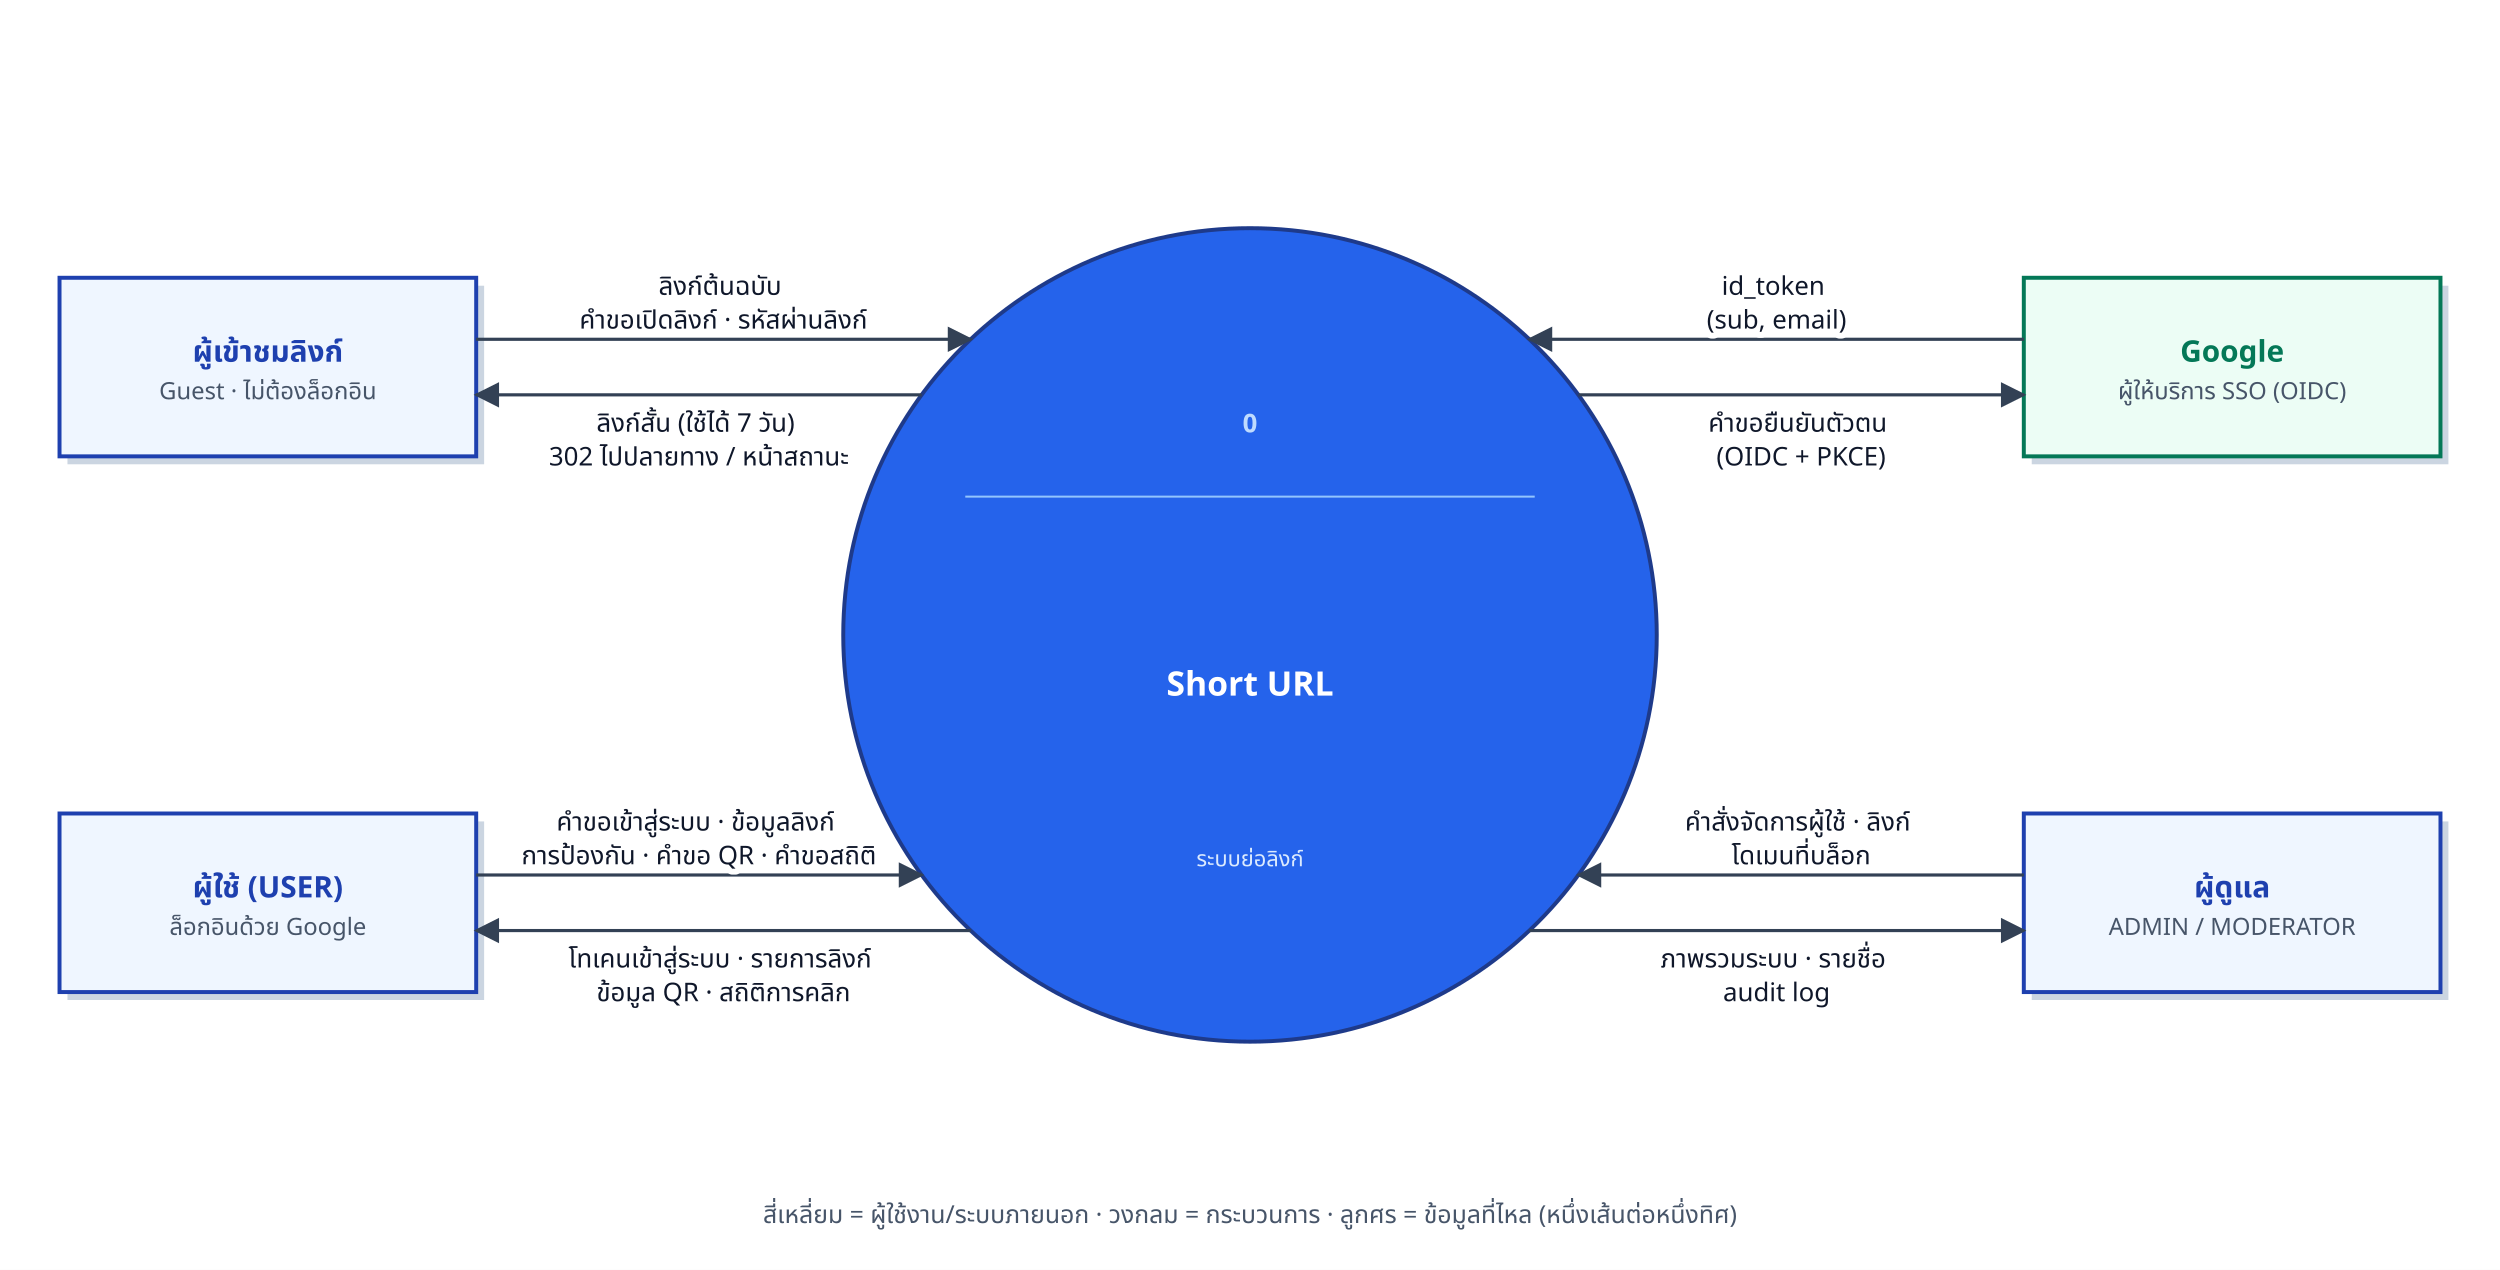
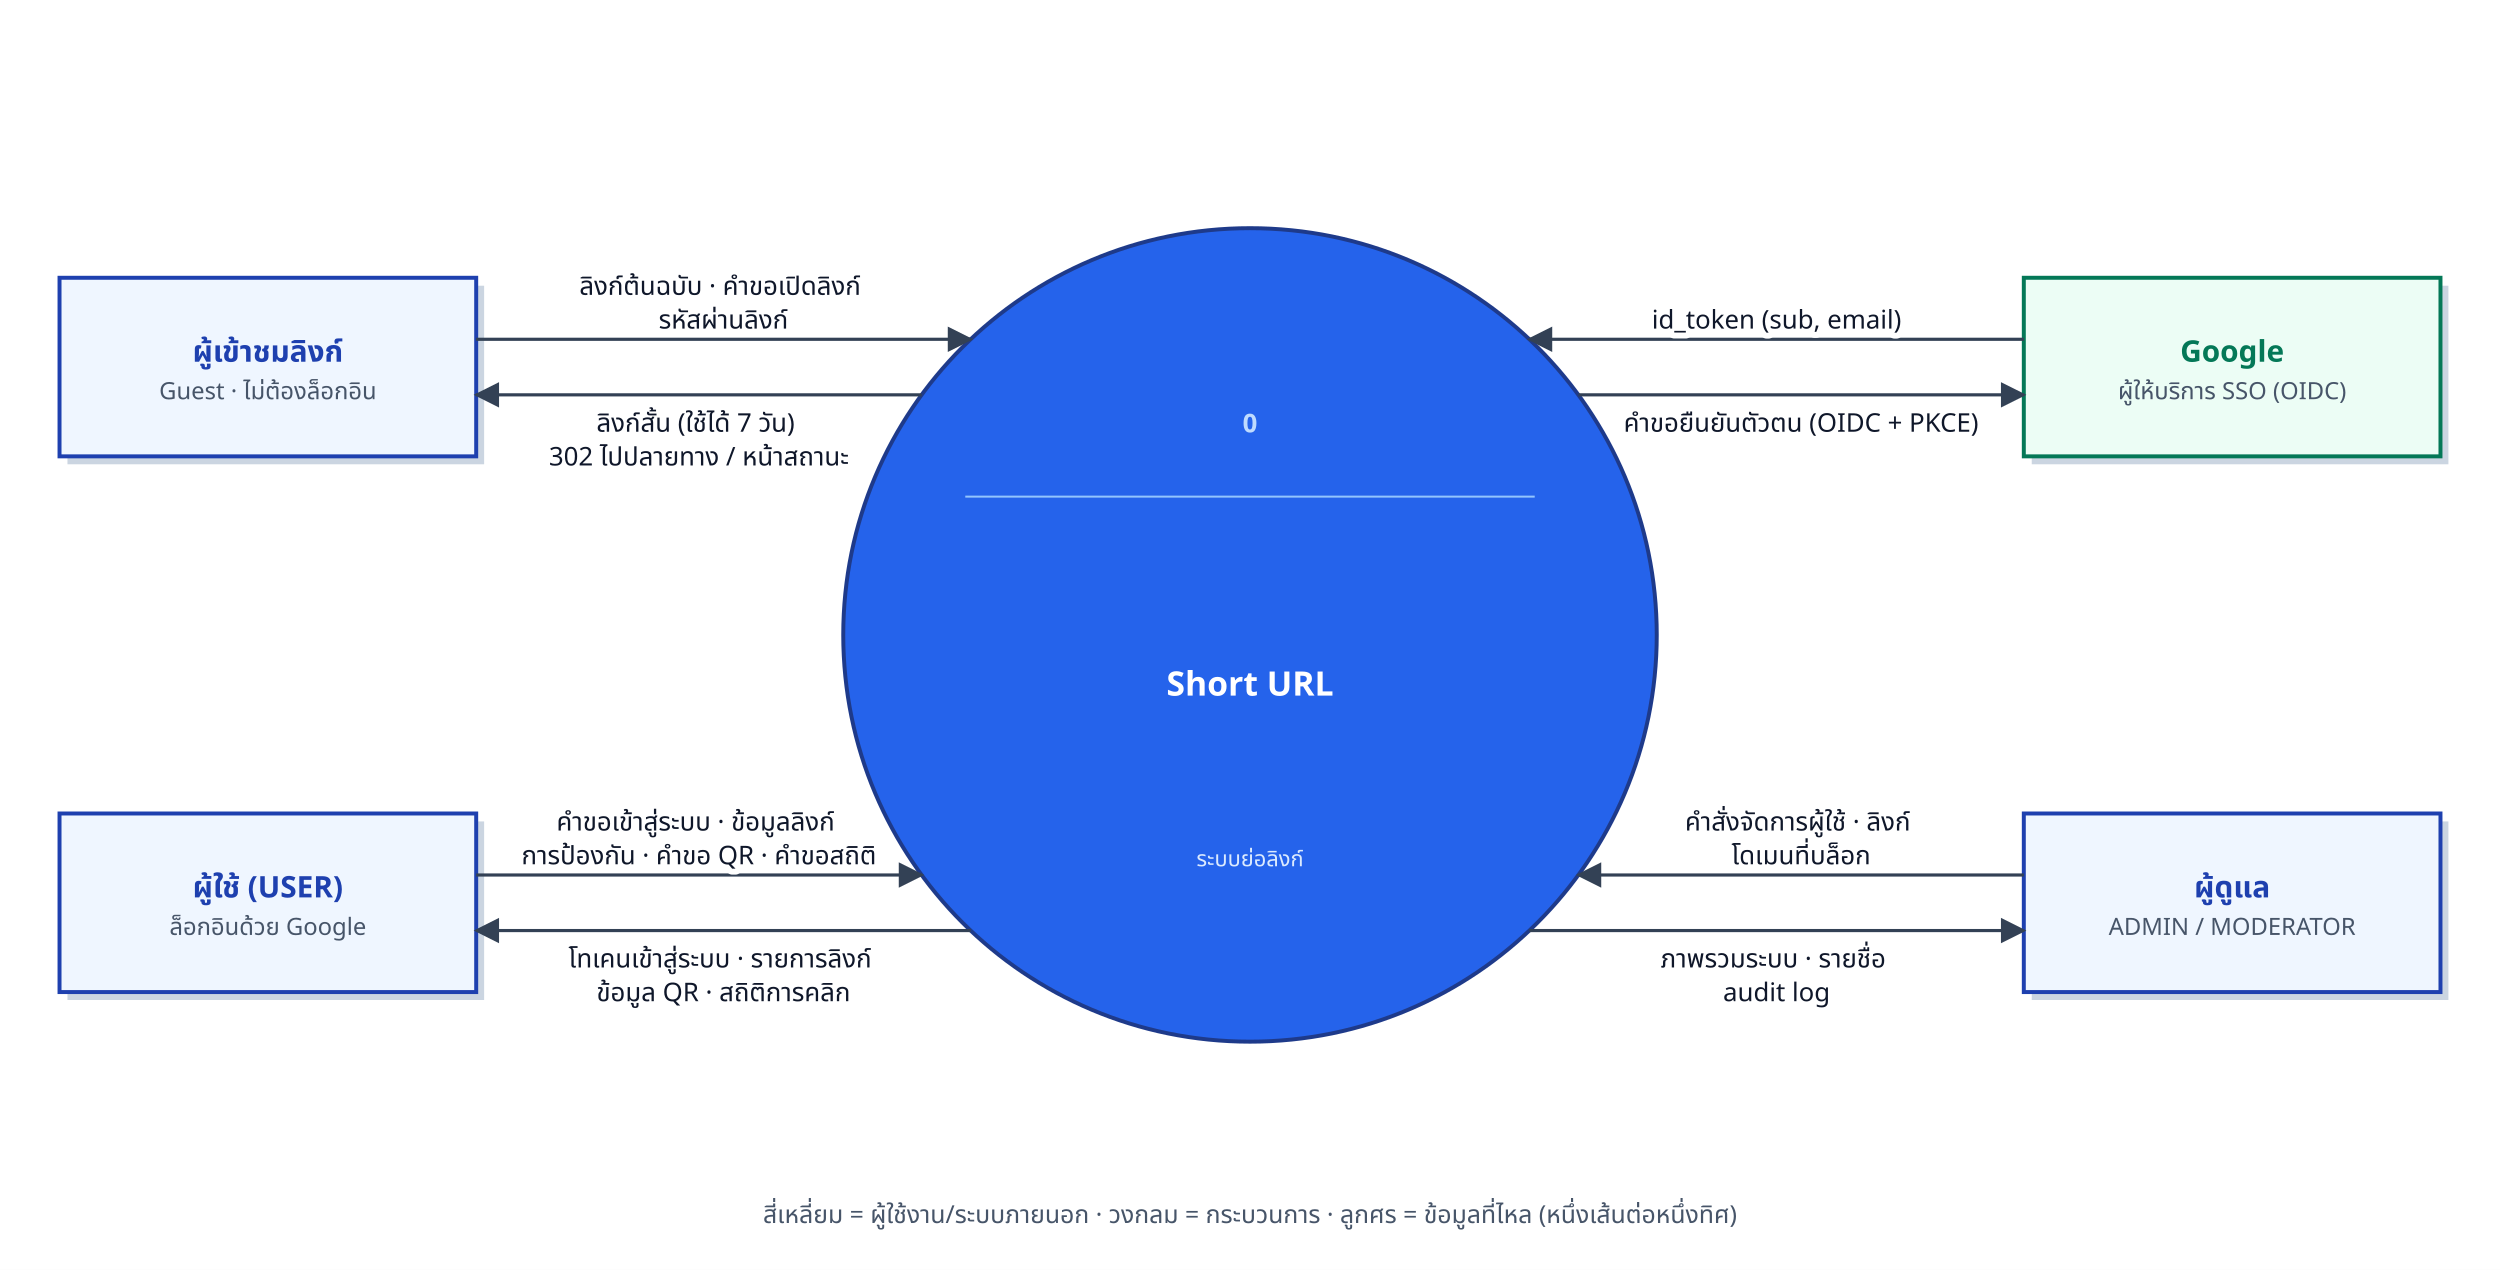
<svg xmlns="http://www.w3.org/2000/svg" viewBox="0 0 1260 640" width="1260" height="640" role="img" aria-label="DFD Level 0" font-family="'Noto Sans Thai','Sukhumvit Set',Thonburi,'Segoe UI',system-ui,sans-serif">
  <defs>
    <marker id="ah" viewBox="0 0 10 10" refX="9" refY="5" markerWidth="8" markerHeight="8" orient="auto-start-reverse">
      <path d="M0 0L10 5L0 10z" fill="#334155" />
    </marker>
    <marker id="ahs" viewBox="0 0 10 10" refX="1" refY="5" markerWidth="8" markerHeight="8" orient="auto-start-reverse">
      <path d="M10 0L0 5L10 10z" fill="#334155" />
    </marker>
  </defs>
  <rect width="1260" height="640" fill="#fff" />
  <circle cx="630" cy="320" r="205" fill="#2563eb" stroke="#1e3a8a" stroke-width="2" />
  <text x="630" text-anchor="middle" font-size="13" font-weight="700" fill="#bfdbfe">
    <tspan x="630" y="217.9">0</tspan>
  </text>
  <line x1="486.5" x2="773.5" y1="250.3" y2="250.3" stroke="#93c5fd" stroke-width="1" />
  <text x="630" text-anchor="middle" font-size="17" font-weight="700" fill="#fff">
    <tspan x="630" y="350.6">Short URL</tspan>
  </text>
  <text x="630" text-anchor="middle" font-size="11" font-weight="400" fill="#dbeafe">
    <tspan x="630" y="436.6">ระบบย่อลิงก์</tspan>
  </text>
  <rect x="34" y="144" width="210" height="90" fill="#cbd5e1" />
  <rect x="30" y="140" width="210" height="90" fill="#eff6ff" stroke="#1e40af" stroke-width="2" />
  <text x="135" text-anchor="middle" font-size="15" font-weight="700" fill="#1e40af">
    <tspan x="135" y="182.3">ผู้เข้าชมลิงก์</tspan>
  </text>
  <text x="135" text-anchor="middle" font-size="12" font-weight="400" fill="#475569">
    <tspan x="135" y="201.2">Guest · ไม่ต้องล็อกอิน</tspan>
  </text>
  <rect x="34" y="414" width="210" height="90" fill="#cbd5e1" />
  <rect x="30" y="410" width="210" height="90" fill="#eff6ff" stroke="#1e40af" stroke-width="2" />
  <text x="135" text-anchor="middle" font-size="15" font-weight="700" fill="#1e40af">
    <tspan x="135" y="452.3">ผู้ใช้ (USER)</tspan>
  </text>
  <text x="135" text-anchor="middle" font-size="12" font-weight="400" fill="#475569">
    <tspan x="135" y="471.2">ล็อกอินด้วย Google</tspan>
  </text>
  <rect x="1024" y="144" width="210" height="90" fill="#cbd5e1" />
  <rect x="1020" y="140" width="210" height="90" fill="#ecfdf5" stroke="#047857" stroke-width="2" />
  <text x="1125" text-anchor="middle" font-size="15" font-weight="700" fill="#047857">
    <tspan x="1125" y="182.3">Google</tspan>
  </text>
  <text x="1125" text-anchor="middle" font-size="12" font-weight="400" fill="#475569">
    <tspan x="1125" y="201.2">ผู้ให้บริการ SSO (OIDC)</tspan>
  </text>
  <rect x="1024" y="414" width="210" height="90" fill="#cbd5e1" />
  <rect x="1020" y="410" width="210" height="90" fill="#eff6ff" stroke="#1e40af" stroke-width="2" />
  <text x="1125" text-anchor="middle" font-size="15" font-weight="700" fill="#1e40af">
    <tspan x="1125" y="452.3">ผู้ดูแล</tspan>
  </text>
  <text x="1125" text-anchor="middle" font-size="12" font-weight="400" fill="#475569">
    <tspan x="1125" y="471.2">ADMIN / MODERATOR</tspan>
  </text>
  <path d="M240 171 L489.2 171" fill="none" stroke="#334155" stroke-width="1.6" marker-end="url(#ah)" />
  <path d="M464.5 199 L240 199" fill="none" stroke="#334155" stroke-width="1.6" marker-end="url(#ah)" />
  <path d="M240 441 L464.5 441" fill="none" stroke="#334155" stroke-width="1.6" marker-end="url(#ah)" />
  <path d="M489.2 469 L240 469" fill="none" stroke="#334155" stroke-width="1.6" marker-end="url(#ah)" />
  <path d="M1020 171 L770.8 171" fill="none" stroke="#334155" stroke-width="1.6" marker-end="url(#ah)" />
  <path d="M795.5 199 L1020 199" fill="none" stroke="#334155" stroke-width="1.6" marker-end="url(#ah)" />
  <path d="M1020 441 L795.5 441" fill="none" stroke="#334155" stroke-width="1.6" marker-end="url(#ah)" />
  <path d="M770.8 469 L1020 469" fill="none" stroke="#334155" stroke-width="1.6" marker-end="url(#ah)" />
  <text x="630" text-anchor="middle" font-size="12.5" font-weight="400" fill="#475569">
    <tspan x="630" y="616.4">สี่เหลี่ยม = ผู้ใช้งาน/ระบบภายนอก · วงกลม = กระบวนการ · ลูกศร = ข้อมูลที่ไหล (หนึ่งเส้นต่อหนึ่งทิศ)</tspan>
  </text>
  <g font-size="13" fill="#0f172a" stroke="#fff" stroke-width="6" stroke-linejoin="round" paint-order="stroke" style="paint-order:stroke">
    <text x="364.601" text-anchor="middle" font-size="13" font-weight="400" fill="#0f172a">
-       <tspan x="364.601" y="148.6">ลิงก์ต้นฉบับ</tspan>
-       <tspan x="364.601" y="165.6">คำขอเปิดลิงก์ · รหัสผ่านลิงก์</tspan>
+       <tspan x="364.601" y="148.6">ลิงก์ต้นฉบับ · คำขอเปิดลิงก์</tspan>
+       <tspan x="364.601" y="165.6">รหัสผ่านลิงก์</tspan>
    </text>
  </g>
  <g font-size="13" fill="#0f172a" stroke="#fff" stroke-width="6" stroke-linejoin="round" paint-order="stroke" style="paint-order:stroke">
    <text x="352.259" text-anchor="middle" font-size="13" font-weight="400" fill="#0f172a">
      <tspan x="352.259" y="217.6">ลิงก์สั้น (ใช้ได้ 7 วัน)</tspan>
      <tspan x="352.259" y="234.6">302 ไปปลายทาง / หน้าสถานะ</tspan>
    </text>
  </g>
  <g font-size="13" fill="#0f172a" stroke="#fff" stroke-width="6" stroke-linejoin="round" paint-order="stroke" style="paint-order:stroke">
    <text x="352.259" text-anchor="middle" font-size="13" font-weight="400" fill="#0f172a">
      <tspan x="352.259" y="418.6">คำขอเข้าสู่ระบบ · ข้อมูลลิงก์</tspan>
      <tspan x="352.259" y="435.6">การป้องกัน · คำขอ QR · คำขอสถิติ</tspan>
    </text>
  </g>
  <g font-size="13" fill="#0f172a" stroke="#fff" stroke-width="6" stroke-linejoin="round" paint-order="stroke" style="paint-order:stroke">
    <text x="364.601" text-anchor="middle" font-size="13" font-weight="400" fill="#0f172a">
      <tspan x="364.601" y="487.6">โทเคนเข้าสู่ระบบ · รายการลิงก์</tspan>
      <tspan x="364.601" y="504.6">ข้อมูล QR · สถิติการคลิก</tspan>
    </text>
  </g>
  <g font-size="13" fill="#0f172a" stroke="#fff" stroke-width="6" stroke-linejoin="round" paint-order="stroke" style="paint-order:stroke">
    <text x="895.399" text-anchor="middle" font-size="13" font-weight="400" fill="#0f172a">
-       <tspan x="895.399" y="148.6">id_token</tspan>
-       <tspan x="895.399" y="165.6">(sub, email)</tspan>
+       <tspan x="895.399" y="165.6">id_token (sub, email)</tspan>
    </text>
  </g>
  <g font-size="13" fill="#0f172a" stroke="#fff" stroke-width="6" stroke-linejoin="round" paint-order="stroke" style="paint-order:stroke">
    <text x="907.741" text-anchor="middle" font-size="13" font-weight="400" fill="#0f172a">
-       <tspan x="907.741" y="217.6">คำขอยืนยันตัวตน</tspan>
-       <tspan x="907.741" y="234.6">(OIDC + PKCE)</tspan>
+       <tspan x="907.741" y="217.6">คำขอยืนยันตัวตน (OIDC + PKCE)</tspan>
    </text>
  </g>
  <g font-size="13" fill="#0f172a" stroke="#fff" stroke-width="6" stroke-linejoin="round" paint-order="stroke" style="paint-order:stroke">
    <text x="907.741" text-anchor="middle" font-size="13" font-weight="400" fill="#0f172a">
      <tspan x="907.741" y="418.6">คำสั่งจัดการผู้ใช้ · ลิงก์</tspan>
      <tspan x="907.741" y="435.6">โดเมนที่บล็อก</tspan>
    </text>
  </g>
  <g font-size="13" fill="#0f172a" stroke="#fff" stroke-width="6" stroke-linejoin="round" paint-order="stroke" style="paint-order:stroke">
    <text x="895.399" text-anchor="middle" font-size="13" font-weight="400" fill="#0f172a">
      <tspan x="895.399" y="487.6">ภาพรวมระบบ · รายชื่อ</tspan>
      <tspan x="895.399" y="504.6">audit log</tspan>
    </text>
  </g>
</svg>
